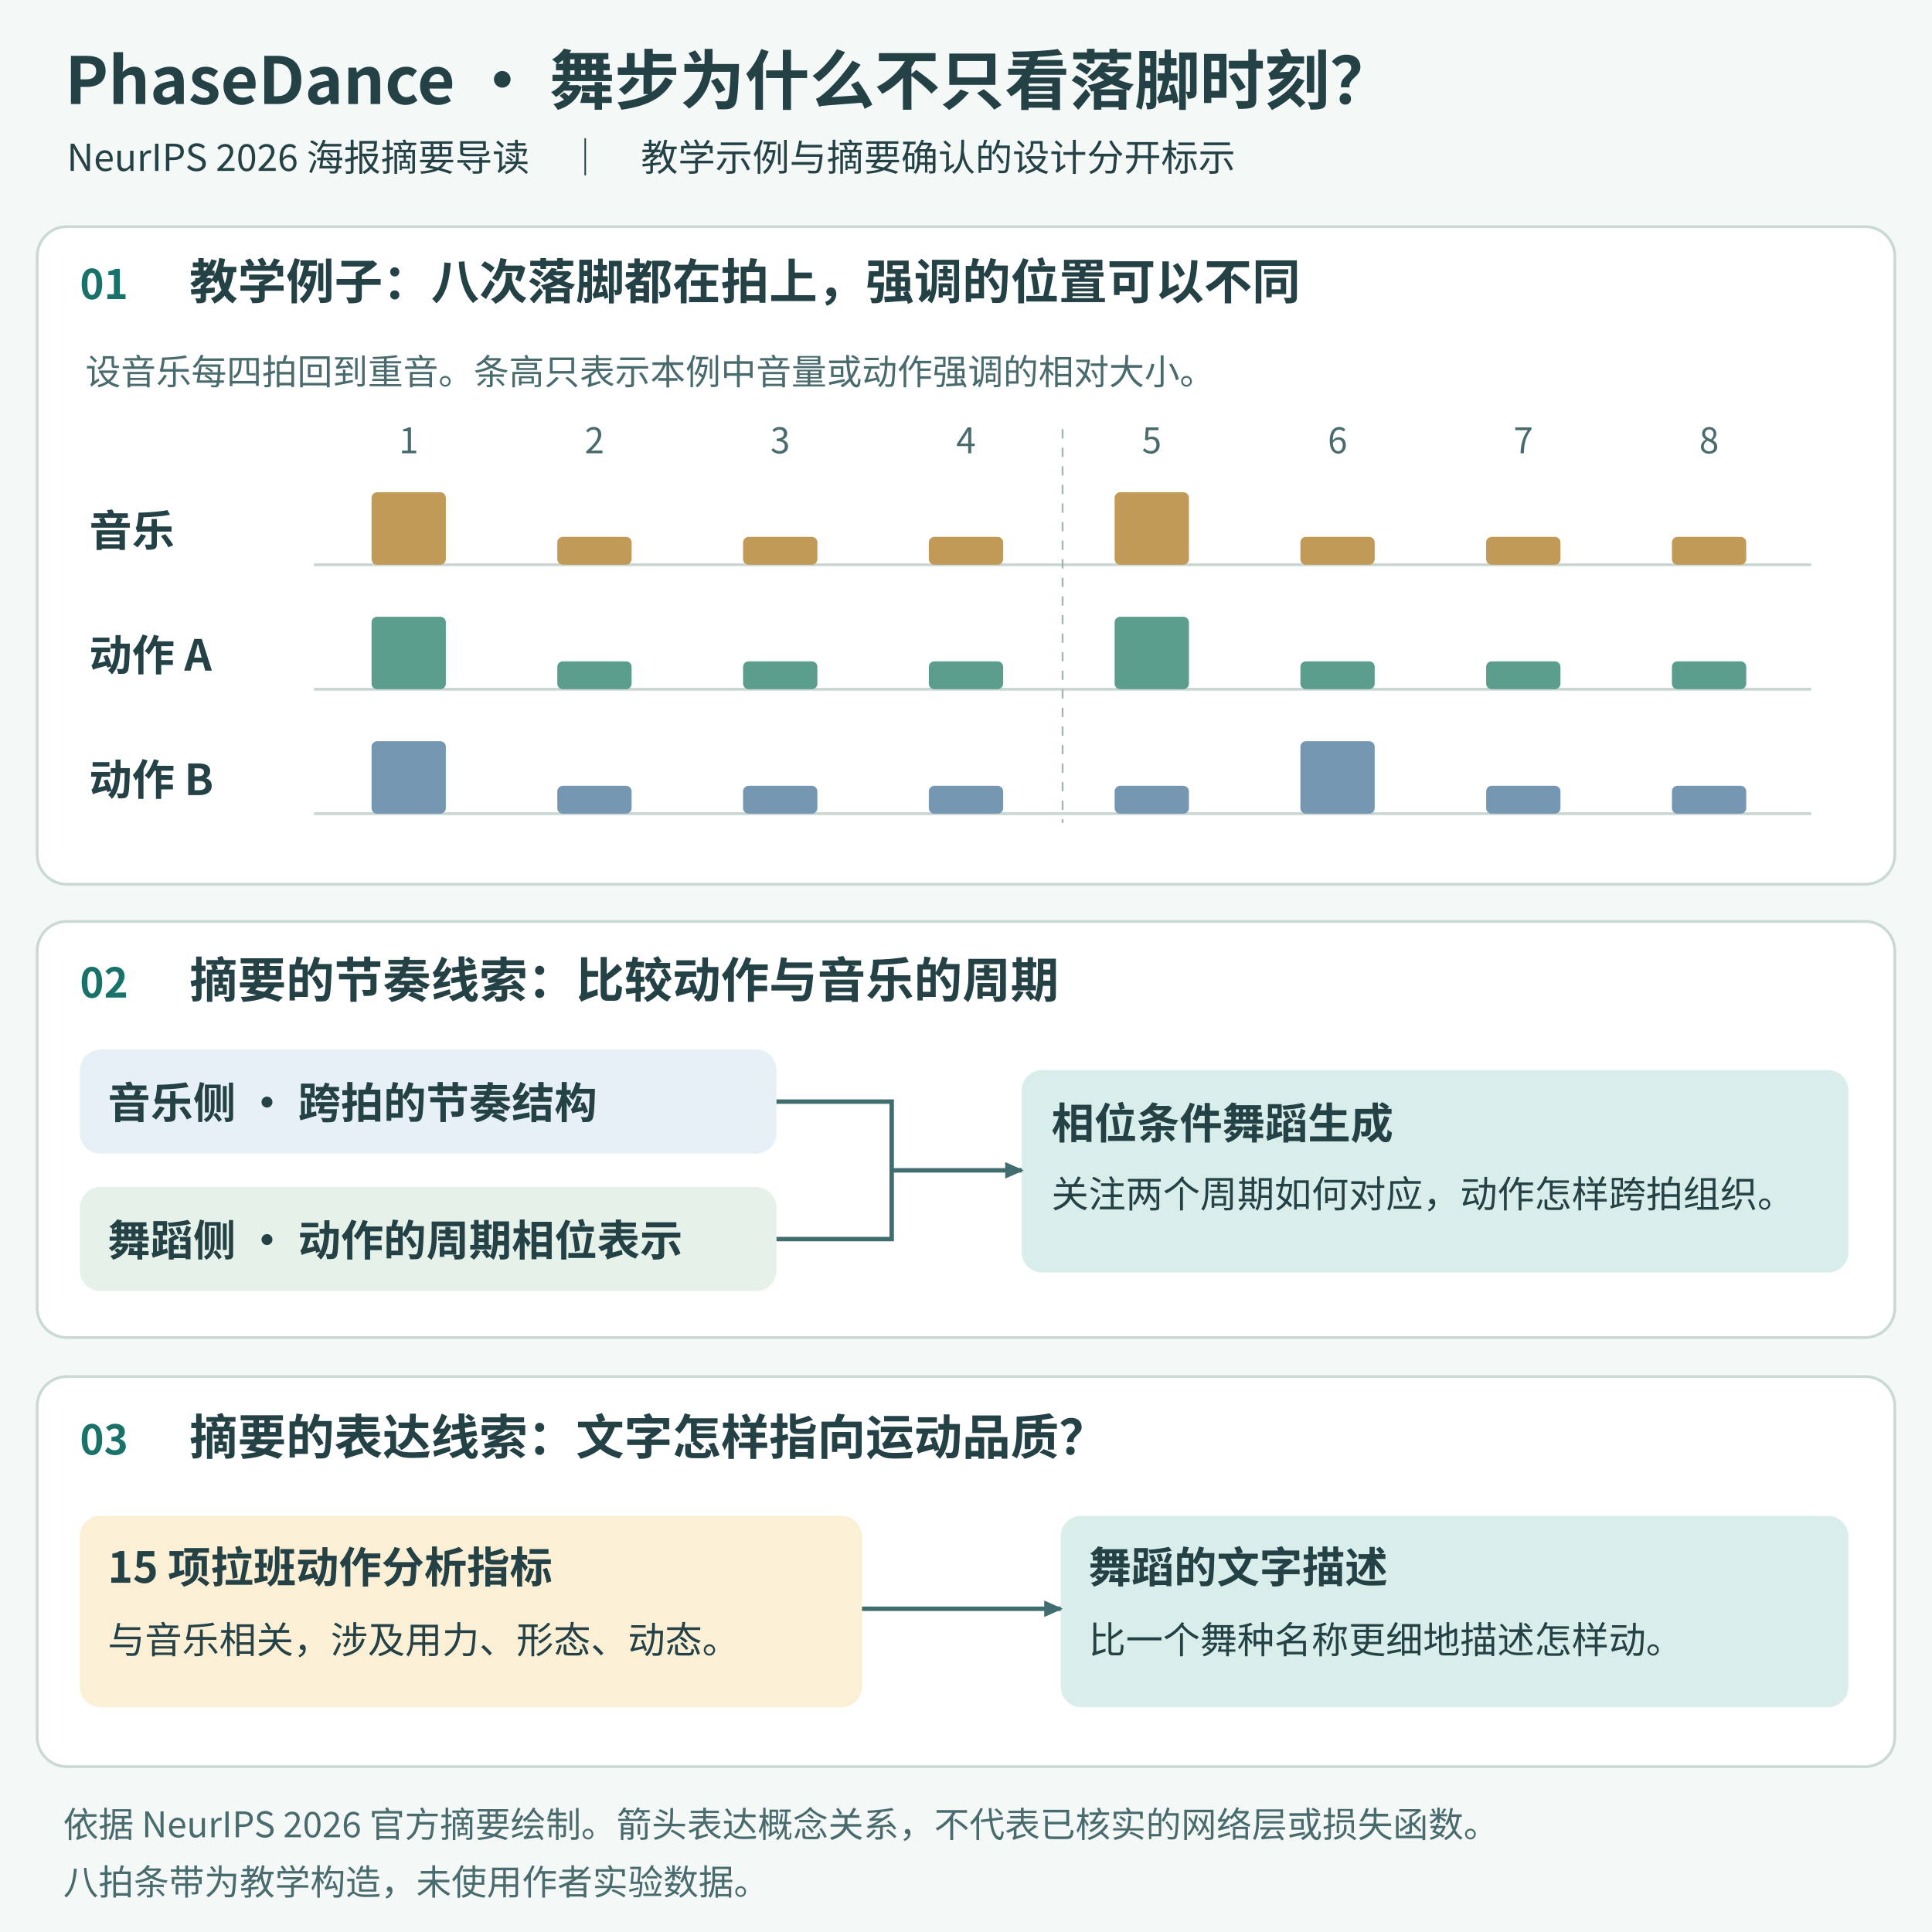
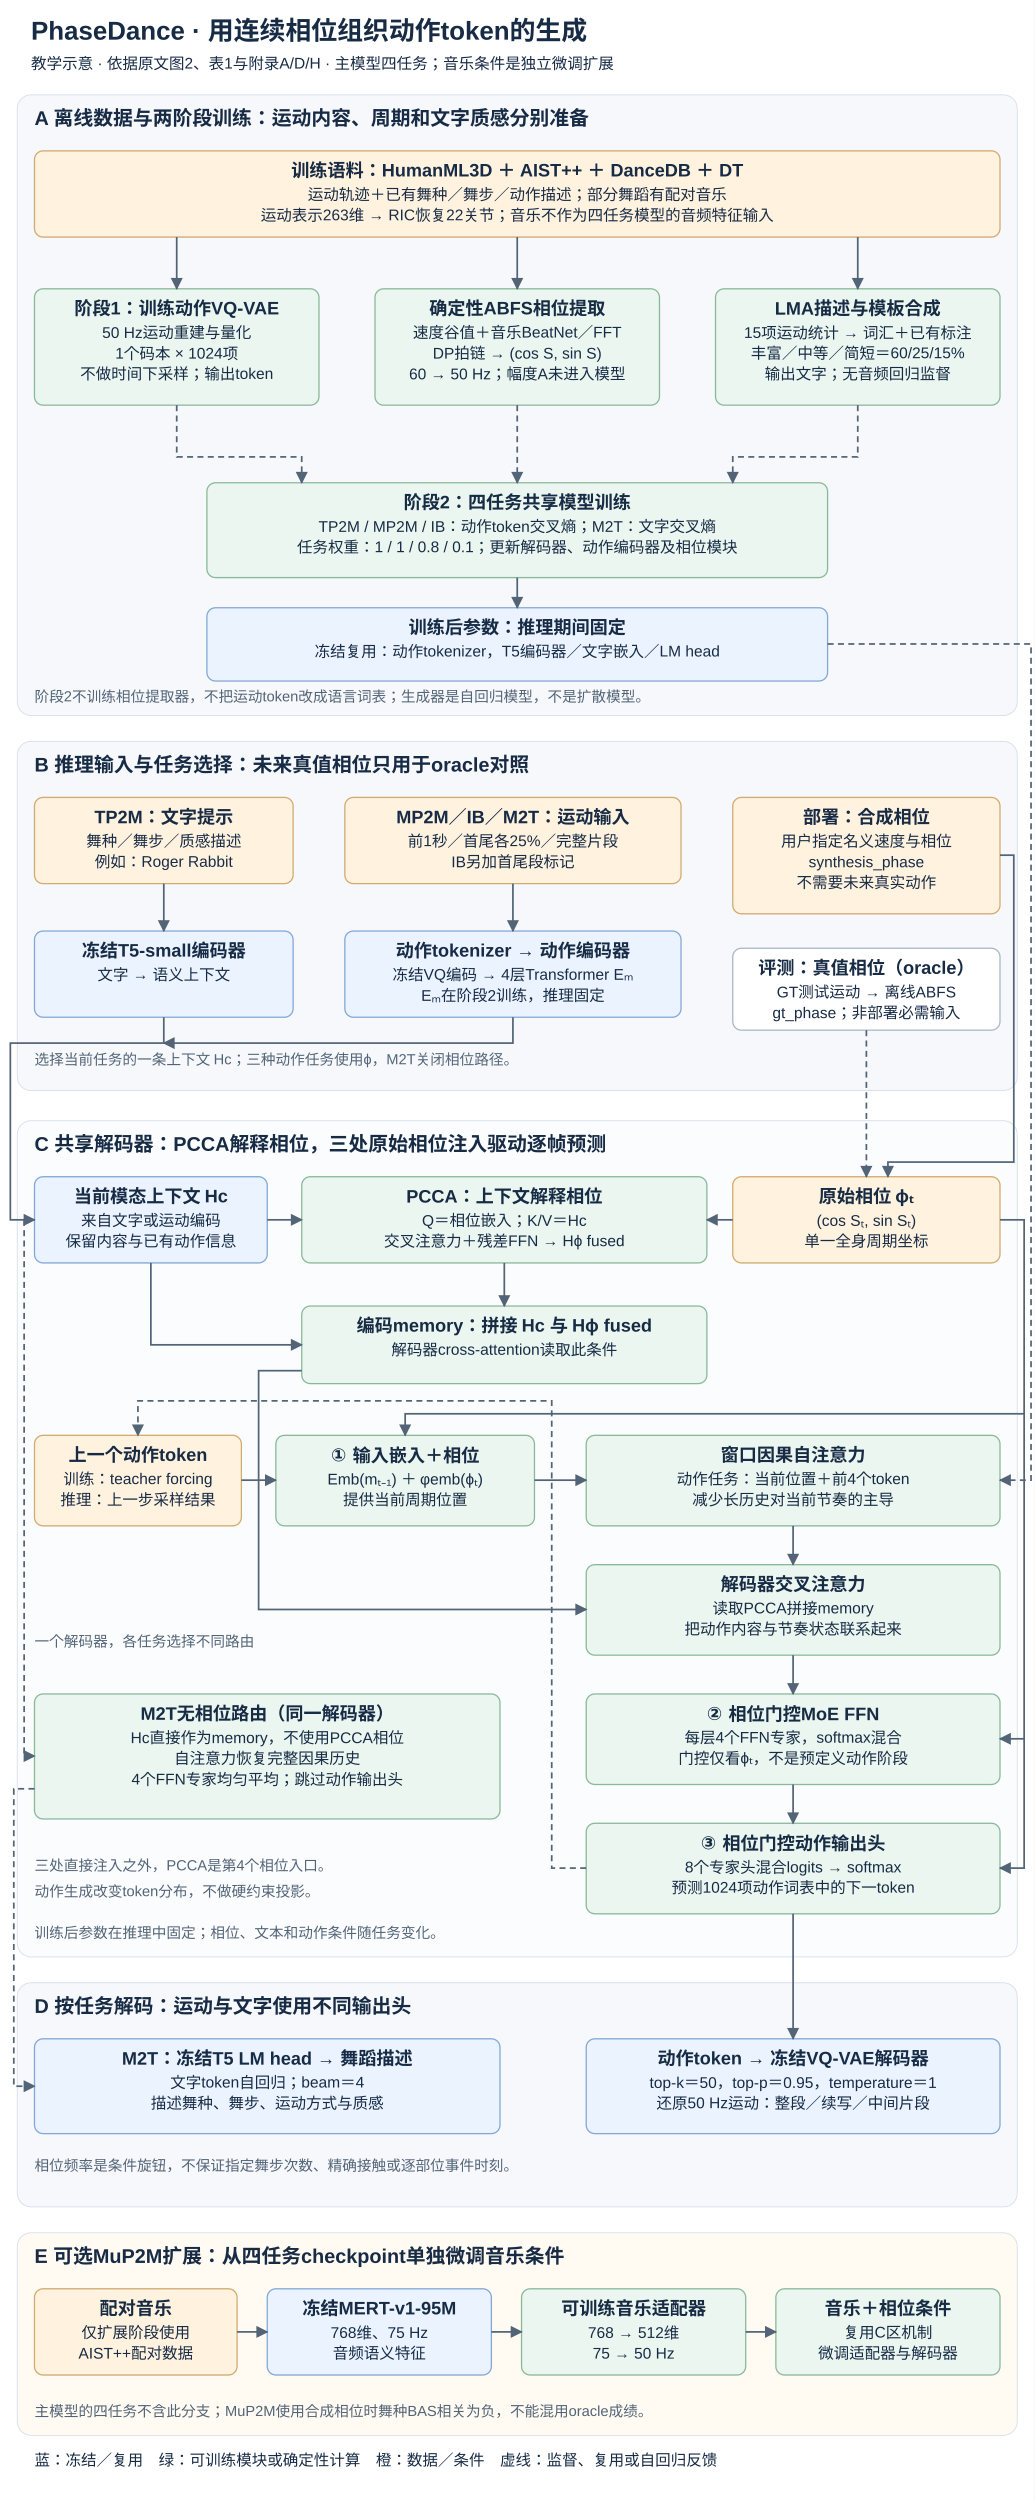
- <svg xmlns="http://www.w3.org/2000/svg" width="1040" height="1040" viewBox="0 0 1040 1040" role="img" aria-labelledby="title desc">
+ <svg xmlns="http://www.w3.org/2000/svg" width="1200" height="2900" viewBox="0 0 1200 2900" role="img" aria-label="PhaseDance完整训练与推理架构：动作token、离线相位与拉班描述，四任务路由，PCCA及三处相位注入，动作与文字输出">
  <defs>
-     <marker id="arr" viewBox="0 0 9 8" refX="8" refY="4" markerWidth="10" markerHeight="10" markerUnits="userSpaceOnUse" orient="auto">
-       <path d="M0 0 L9 4 L0 8Z" fill="#416c70" />
+     <marker id="arrow" viewBox="0 0 10 10" refX="9" refY="5" markerWidth="7" markerHeight="7" orient="auto-start-reverse">
+       <path d="M 0 0 L 10 5 L 0 10 z" fill="#536477" />
    </marker>
  </defs>
-   <style>text{font-family:"Microsoft YaHei","Noto Sans CJK SC",sans-serif;fill:#244146}.title{font-size:35px;font-weight:700}.head{font-size:26px;font-weight:700}.num{font-size:22px;fill:#197269;font-weight:700}.b{font-size:23px;font-weight:700}.t{font-size:20px}.fine{font-size:19px;fill:#496b6d}.sect{fill:#fff;stroke:#cad9d3;stroke-width:1.5}.arrow{fill:none;stroke:#416c70;stroke-width:2.4;marker-end:url(#arr)}</style>
-   <rect width="1040" height="1040" fill="#f4f8f6" />
-   <text x="35" y="56" class="title">PhaseDance · 舞步为什么不只看落脚时刻？</text>
-   <text x="36" y="92" class="t">NeurIPS 2026 海报摘要导读　｜　教学示例与摘要确认的设计分开标示</text>
-   <rect x="20" y="122" width="1000" height="354" rx="16" class="sect" />
-   <text x="43" y="161" class="num">01</text>
-   <text x="102" y="161" class="head">教学例子：八次落脚都在拍上，强调的位置可以不同</text>
-   <text x="46" y="207" class="fine">设音乐每四拍回到重音。条高只表示本例中音量或动作强调的相对大小。</text>
-   <text x="48" y="294" class="b">音乐</text>
-   <text x="48" y="361" class="b">动作 A</text>
-   <text x="48" y="428" class="b">动作 B</text>
-   <path d="M169 304 H975 M169 371 H975 M169 438 H975" stroke="#c9d6d2" fill="none" stroke-width="1.5" />
-   <path d="M572 231 V443" stroke="#a3b6b1" stroke-dasharray="5 5" fill="none" />
-   <text x="220" y="244" class="fine" text-anchor="middle">1</text>
-   <rect x="200" y="265" width="40" height="39" rx="3" fill="#c29a58" />
-   <rect x="200" y="332" width="40" height="39" rx="3" fill="#5c9e8e" />
-   <rect x="200" y="399" width="40" height="39" rx="3" fill="#7697b2" />
-   <text x="320" y="244" class="fine" text-anchor="middle">2</text>
-   <rect x="300" y="289" width="40" height="15" rx="3" fill="#c29a58" />
-   <rect x="300" y="356" width="40" height="15" rx="3" fill="#5c9e8e" />
-   <rect x="300" y="423" width="40" height="15" rx="3" fill="#7697b2" />
-   <text x="420" y="244" class="fine" text-anchor="middle">3</text>
-   <rect x="400" y="289" width="40" height="15" rx="3" fill="#c29a58" />
-   <rect x="400" y="356" width="40" height="15" rx="3" fill="#5c9e8e" />
-   <rect x="400" y="423" width="40" height="15" rx="3" fill="#7697b2" />
-   <text x="520" y="244" class="fine" text-anchor="middle">4</text>
-   <rect x="500" y="289" width="40" height="15" rx="3" fill="#c29a58" />
-   <rect x="500" y="356" width="40" height="15" rx="3" fill="#5c9e8e" />
-   <rect x="500" y="423" width="40" height="15" rx="3" fill="#7697b2" />
-   <text x="620" y="244" class="fine" text-anchor="middle">5</text>
-   <rect x="600" y="265" width="40" height="39" rx="3" fill="#c29a58" />
-   <rect x="600" y="332" width="40" height="39" rx="3" fill="#5c9e8e" />
-   <rect x="600" y="423" width="40" height="15" rx="3" fill="#7697b2" />
-   <text x="720" y="244" class="fine" text-anchor="middle">6</text>
-   <rect x="700" y="289" width="40" height="15" rx="3" fill="#c29a58" />
-   <rect x="700" y="356" width="40" height="15" rx="3" fill="#5c9e8e" />
-   <rect x="700" y="399" width="40" height="39" rx="3" fill="#7697b2" />
-   <text x="820" y="244" class="fine" text-anchor="middle">7</text>
-   <rect x="800" y="289" width="40" height="15" rx="3" fill="#c29a58" />
-   <rect x="800" y="356" width="40" height="15" rx="3" fill="#5c9e8e" />
-   <rect x="800" y="423" width="40" height="15" rx="3" fill="#7697b2" />
-   <text x="920" y="244" class="fine" text-anchor="middle">8</text>
-   <rect x="900" y="289" width="40" height="15" rx="3" fill="#c29a58" />
-   <rect x="900" y="356" width="40" height="15" rx="3" fill="#5c9e8e" />
-   <rect x="900" y="423" width="40" height="15" rx="3" fill="#7697b2" />
-   <rect x="20" y="496" width="1000" height="224" rx="16" class="sect" />
-   <text x="43" y="537" class="num">02</text>
-   <text x="102" y="537" class="head">摘要的节奏线索：比较动作与音乐的周期</text>
-   <rect x="43" y="565" width="375" height="56" rx="11" fill="#e6f0f6" />
-   <text x="58" y="602" class="b">音乐侧 · 跨拍的节奏结构</text>
-   <rect x="43" y="639" width="375" height="56" rx="11" fill="#e5f1e9" />
-   <text x="58" y="676" class="b">舞蹈侧 · 动作的周期相位表示</text>
-   <rect x="550" y="576" width="445" height="109" rx="11" fill="#d9eeea" />
-   <text x="566" y="613" class="b">相位条件舞蹈生成</text>
-   <text x="566" y="650" class="t">关注两个周期如何对应，动作怎样跨拍组织。</text>
-   <path d="M418 593 H480 V630 H550" class="arrow" />
-   <path d="M418 667 H480 V630" fill="none" stroke="#416c70" stroke-width="2.4" />
-   <rect x="20" y="741" width="1000" height="210" rx="16" class="sect" />
-   <text x="43" y="783" class="num">03</text>
-   <text x="102" y="783" class="head">摘要的表达线索：文字怎样指向运动品质？</text>
-   <rect x="43" y="816" width="421" height="103" rx="11" fill="#fbefd6" />
-   <text x="58" y="852" class="b">15 项拉班动作分析指标</text>
-   <text x="58" y="890" class="t">与音乐相关，涉及用力、形态、动态。</text>
-   <rect x="571" y="816" width="424" height="103" rx="11" fill="#d9eeea" />
-   <text x="586" y="852" class="b">舞蹈的文字描述</text>
-   <text x="586" y="890" class="t">比一个舞种名称更细地描述怎样动。</text>
-   <path d="M464 866 H571" class="arrow" />
-   <text x="34" y="989" class="fine">依据 NeurIPS 2026 官方摘要绘制。箭头表达概念关系，不代表已核实的网络层或损失函数。</text>
-   <text x="34" y="1020" class="fine">八拍条带为教学构造，未使用作者实验数据。</text>
+   <style>text{font-family:Arial,"Microsoft YaHei",sans-serif;fill:#172b45}.title{font-size:30px;font-weight:700}.section{font-size:23px;font-weight:700}.node{font-size:21px;font-weight:700}.body{font-size:18px}.label{font-size:17px;fill:#536477}</style>
+   <rect width="1200" height="2900" fill="#fff" />
+   <text x="36" y="46" class="title" text-anchor="start">PhaseDance · 用连续相位组织动作token的生成</text>
+   <text x="36" y="80" class="body" text-anchor="start">教学示意 · 依据原文图2、表1与附录A/D/H · 主模型四任务；音乐条件是独立微调扩展</text>
+   <rect x="20" y="110" width="1160" height="720" rx="16" fill="#f6f8fb" stroke="#d5deea" />
+   <text x="40" y="145" class="section" text-anchor="start">A  离线数据与两阶段训练：运动内容、周期和文字质感分别准备</text>
+   <rect x="40" y="175" width="1120" height="100" rx="10" fill="#fff2df" stroke="#d1ab70" stroke-width="1.5" />
+   <text x="600.0" y="205" class="node" text-anchor="middle">训练语料：HumanML3D ＋ AIST++ ＋ DanceDB ＋ DT</text>
+   <text x="600.0" y="232" class="body" text-anchor="middle">运动轨迹＋已有舞种／舞步／动作描述；部分舞蹈有配对音乐</text>
+   <text x="600.0" y="256" class="body" text-anchor="middle">运动表示263维 → RIC恢复22关节；音乐不作为四任务模型的音频特征输入</text>
+   <rect x="40" y="335" width="330" height="135" rx="10" fill="#eaf6ef" stroke="#8ab99a" stroke-width="1.5" />
+   <text x="205.0" y="365" class="node" text-anchor="middle">阶段1：训练动作VQ-VAE</text>
+   <text x="205.0" y="392" class="body" text-anchor="middle">50 Hz运动重建与量化</text>
+   <text x="205.0" y="416" class="body" text-anchor="middle">1个码本 × 1024项</text>
+   <text x="205.0" y="440" class="body" text-anchor="middle">不做时间下采样；输出token</text>
+   <rect x="435" y="335" width="330" height="135" rx="10" fill="#eaf6ef" stroke="#8ab99a" stroke-width="1.5" />
+   <text x="600.0" y="365" class="node" text-anchor="middle">确定性ABFS相位提取</text>
+   <text x="600.0" y="392" class="body" text-anchor="middle">速度谷值＋音乐BeatNet／FFT</text>
+   <text x="600.0" y="416" class="body" text-anchor="middle">DP拍链 → (cos S, sin S)</text>
+   <text x="600.0" y="440" class="body" text-anchor="middle">60 → 50 Hz；幅度A未进入模型</text>
+   <rect x="830" y="335" width="330" height="135" rx="10" fill="#eaf6ef" stroke="#8ab99a" stroke-width="1.5" />
+   <text x="995.0" y="365" class="node" text-anchor="middle">LMA描述与模板合成</text>
+   <text x="995.0" y="392" class="body" text-anchor="middle">15项运动统计 → 词汇＋已有标注</text>
+   <text x="995.0" y="416" class="body" text-anchor="middle">丰富／中等／简短＝60/25/15%</text>
+   <text x="995.0" y="440" class="body" text-anchor="middle">输出文字；无音频回归监督</text>
+   <path d="M 205 275 L 205 335" fill="none" stroke="#536477" stroke-width="2" marker-end="url(#arrow)" />
+   <path d="M 600 275 L 600 335" fill="none" stroke="#536477" stroke-width="2" marker-end="url(#arrow)" />
+   <path d="M 995 275 L 995 335" fill="none" stroke="#536477" stroke-width="2" marker-end="url(#arrow)" />
+   <rect x="240" y="560" width="720" height="110" rx="10" fill="#eaf6ef" stroke="#8ab99a" stroke-width="1.5" />
+   <text x="600.0" y="590" class="node" text-anchor="middle">阶段2：四任务共享模型训练</text>
+   <text x="600.0" y="617" class="body" text-anchor="middle">TP2M / MP2M / IB：动作token交叉熵；M2T：文字交叉熵</text>
+   <text x="600.0" y="641" class="body" text-anchor="middle">任务权重：1 / 1 / 0.8 / 0.1；更新解码器、动作编码器及相位模块</text>
+   <path d="M 205 470 L 205 530 L 350 530 L 350 560" fill="none" stroke="#536477" stroke-width="2" marker-end="url(#arrow)" stroke-dasharray="7 5" />
+   <path d="M 600 470 L 600 560" fill="none" stroke="#536477" stroke-width="2" marker-end="url(#arrow)" stroke-dasharray="7 5" />
+   <path d="M 995 470 L 995 530 L 850 530 L 850 560" fill="none" stroke="#536477" stroke-width="2" marker-end="url(#arrow)" stroke-dasharray="7 5" />
+   <rect x="240" y="705" width="720" height="85" rx="10" fill="#eaf3ff" stroke="#82a8d6" stroke-width="1.5" />
+   <text x="600.0" y="735" class="node" text-anchor="middle">训练后参数：推理期间固定</text>
+   <text x="600.0" y="762" class="body" text-anchor="middle">冻结复用：动作tokenizer，T5编码器／文字嵌入／LM head</text>
+   <path d="M 600 670 L 600 705" fill="none" stroke="#536477" stroke-width="2" marker-end="url(#arrow)" />
+   <text x="40" y="814" class="label" text-anchor="start">阶段2不训练相位提取器，不把运动token改成语言词表；生成器是自回归模型，不是扩散模型。</text>
+   <rect x="20" y="860" width="1160" height="405" rx="16" fill="#f6f8fb" stroke="#d5deea" />
+   <text x="40" y="895" class="section" text-anchor="start">B  推理输入与任务选择：未来真值相位只用于oracle对照</text>
+   <rect x="40" y="925" width="300" height="100" rx="10" fill="#fff2df" stroke="#d1ab70" stroke-width="1.5" />
+   <text x="190.0" y="955" class="node" text-anchor="middle">TP2M：文字提示</text>
+   <text x="190.0" y="982" class="body" text-anchor="middle">舞种／舞步／质感描述</text>
+   <text x="190.0" y="1006" class="body" text-anchor="middle">例如：Roger Rabbit</text>
+   <rect x="400" y="925" width="390" height="100" rx="10" fill="#fff2df" stroke="#d1ab70" stroke-width="1.5" />
+   <text x="595.0" y="955" class="node" text-anchor="middle">MP2M／IB／M2T：运动输入</text>
+   <text x="595.0" y="982" class="body" text-anchor="middle">前1秒／首尾各25%／完整片段</text>
+   <text x="595.0" y="1006" class="body" text-anchor="middle">IB另加首尾段标记</text>
+   <rect x="850" y="925" width="310" height="135" rx="10" fill="#fff2df" stroke="#d1ab70" stroke-width="1.5" />
+   <text x="1005.0" y="955" class="node" text-anchor="middle">部署：合成相位</text>
+   <text x="1005.0" y="982" class="body" text-anchor="middle">用户指定名义速度与相位</text>
+   <text x="1005.0" y="1006" class="body" text-anchor="middle">synthesis_phase</text>
+   <text x="1005.0" y="1030" class="body" text-anchor="middle">不需要未来真实动作</text>
+   <rect x="40" y="1080" width="300" height="100" rx="10" fill="#eaf3ff" stroke="#82a8d6" stroke-width="1.5" />
+   <text x="190.0" y="1110" class="node" text-anchor="middle">冻结T5-small编码器</text>
+   <text x="190.0" y="1137" class="body" text-anchor="middle">文字 → 语义上下文</text>
+   <rect x="400" y="1080" width="390" height="100" rx="10" fill="#eaf3ff" stroke="#82a8d6" stroke-width="1.5" />
+   <text x="595.0" y="1110" class="node" text-anchor="middle">动作tokenizer → 动作编码器</text>
+   <text x="595.0" y="1137" class="body" text-anchor="middle">冻结VQ编码 → 4层Transformer Eₘ</text>
+   <text x="595.0" y="1161" class="body" text-anchor="middle">Eₘ在阶段2训练，推理固定</text>
+   <rect x="850" y="1100" width="310" height="95" rx="10" fill="#fff" stroke="#a9b8ca" stroke-width="1.5" />
+   <text x="1005.0" y="1130" class="node" text-anchor="middle">评测：真值相位（oracle）</text>
+   <text x="1005.0" y="1157" class="body" text-anchor="middle">GT测试运动 → 离线ABFS</text>
+   <text x="1005.0" y="1181" class="body" text-anchor="middle">gt_phase；非部署必需输入</text>
+   <path d="M 190 1025 L 190 1080" fill="none" stroke="#536477" stroke-width="2" marker-end="url(#arrow)" />
+   <path d="M 595 1025 L 595 1080" fill="none" stroke="#536477" stroke-width="2" marker-end="url(#arrow)" />
+   <text x="40" y="1235" class="label" text-anchor="start">选择当前任务的一条上下文 Hc；三种动作任务使用ϕ，M2T关闭相位路径。</text>
+   <rect x="20" y="1300" width="1160" height="970" rx="16" fill="#fbfcfe" stroke="#d5deea" />
+   <text x="40" y="1335" class="section" text-anchor="start">C  共享解码器：PCCA解释相位，三处原始相位注入驱动逐帧预测</text>
+   <rect x="40" y="1365" width="270" height="100" rx="10" fill="#eaf3ff" stroke="#82a8d6" stroke-width="1.5" />
+   <text x="175.0" y="1395" class="node" text-anchor="middle">当前模态上下文 Hc</text>
+   <text x="175.0" y="1422" class="body" text-anchor="middle">来自文字或运动编码</text>
+   <text x="175.0" y="1446" class="body" text-anchor="middle">保留内容与已有动作信息</text>
+   <rect x="350" y="1365" width="470" height="100" rx="10" fill="#eaf6ef" stroke="#8ab99a" stroke-width="1.5" />
+   <text x="585.0" y="1395" class="node" text-anchor="middle">PCCA：上下文解释相位</text>
+   <text x="585.0" y="1422" class="body" text-anchor="middle">Q＝相位嵌入；K/V＝Hc</text>
+   <text x="585.0" y="1446" class="body" text-anchor="middle">交叉注意力＋残差FFN → Hϕ fused</text>
+   <rect x="850" y="1365" width="310" height="100" rx="10" fill="#fff2df" stroke="#d1ab70" stroke-width="1.5" />
+   <text x="1005.0" y="1395" class="node" text-anchor="middle">原始相位 ϕₜ</text>
+   <text x="1005.0" y="1422" class="body" text-anchor="middle">(cos Sₜ, sin Sₜ)</text>
+   <text x="1005.0" y="1446" class="body" text-anchor="middle">单一全身周期坐标</text>
+   <path d="M 310 1415 L 350 1415" fill="none" stroke="#536477" stroke-width="2" marker-end="url(#arrow)" />
+   <path d="M 850 1415 L 820 1415" fill="none" stroke="#536477" stroke-width="2" marker-end="url(#arrow)" />
+   <rect x="350" y="1515" width="470" height="90" rx="10" fill="#eaf6ef" stroke="#8ab99a" stroke-width="1.5" />
+   <text x="585.0" y="1545" class="node" text-anchor="middle">编码memory：拼接 Hc 与 Hϕ fused</text>
+   <text x="585.0" y="1572" class="body" text-anchor="middle">解码器cross-attention读取此条件</text>
+   <path d="M 585 1465 L 585 1515" fill="none" stroke="#536477" stroke-width="2" marker-end="url(#arrow)" />
+   <path d="M 175 1465 L 175 1560 L 350 1560" fill="none" stroke="#536477" stroke-width="2" marker-end="url(#arrow)" />
+   <path d="M 190 1180 L 190 1210 L 12 1210 L 12 1415 L 40 1415" fill="none" stroke="#536477" stroke-width="2" marker-end="url(#arrow)" />
+   <path d="M 595 1180 L 595 1210 L 190 1210" fill="none" stroke="#536477" stroke-width="2" marker-end="url(#arrow)" />
+   <path d="M 1160 992 L 1176 992 L 1176 1348 L 1030 1348 L 1030 1365" fill="none" stroke="#536477" stroke-width="2" marker-end="url(#arrow)" />
+   <path d="M 1005 1195 L 1005 1365" fill="none" stroke="#536477" stroke-width="2" marker-end="url(#arrow)" stroke-dasharray="7 5" />
+   <rect x="40" y="1665" width="240" height="105" rx="10" fill="#fff2df" stroke="#d1ab70" stroke-width="1.5" />
+   <text x="160.0" y="1695" class="node" text-anchor="middle">上一个动作token</text>
+   <text x="160.0" y="1722" class="body" text-anchor="middle">训练：teacher forcing</text>
+   <text x="160.0" y="1746" class="body" text-anchor="middle">推理：上一步采样结果</text>
+   <rect x="320" y="1665" width="300" height="105" rx="10" fill="#eaf6ef" stroke="#8ab99a" stroke-width="1.5" />
+   <text x="470.0" y="1695" class="node" text-anchor="middle">① 输入嵌入＋相位</text>
+   <text x="470.0" y="1722" class="body" text-anchor="middle">Emb(mₜ₋₁) ＋ φemb(ϕₜ)</text>
+   <text x="470.0" y="1746" class="body" text-anchor="middle">提供当前周期位置</text>
+   <rect x="680" y="1665" width="480" height="105" rx="10" fill="#eaf6ef" stroke="#8ab99a" stroke-width="1.5" />
+   <text x="920.0" y="1695" class="node" text-anchor="middle">窗口因果自注意力</text>
+   <text x="920.0" y="1722" class="body" text-anchor="middle">动作任务：当前位置＋前4个token</text>
+   <text x="920.0" y="1746" class="body" text-anchor="middle">减少长历史对当前节奏的主导</text>
+   <rect x="680" y="1815" width="480" height="105" rx="10" fill="#eaf6ef" stroke="#8ab99a" stroke-width="1.5" />
+   <text x="920.0" y="1845" class="node" text-anchor="middle">解码器交叉注意力</text>
+   <text x="920.0" y="1872" class="body" text-anchor="middle">读取PCCA拼接memory</text>
+   <text x="920.0" y="1896" class="body" text-anchor="middle">把动作内容与节奏状态联系起来</text>
+   <rect x="680" y="1965" width="480" height="105" rx="10" fill="#eaf6ef" stroke="#8ab99a" stroke-width="1.5" />
+   <text x="920.0" y="1995" class="node" text-anchor="middle">② 相位门控MoE FFN</text>
+   <text x="920.0" y="2022" class="body" text-anchor="middle">每层4个FFN专家，softmax混合</text>
+   <text x="920.0" y="2046" class="body" text-anchor="middle">门控仅看ϕₜ，不是预定义动作阶段</text>
+   <rect x="680" y="2115" width="480" height="105" rx="10" fill="#eaf6ef" stroke="#8ab99a" stroke-width="1.5" />
+   <text x="920.0" y="2145" class="node" text-anchor="middle">③ 相位门控动作输出头</text>
+   <text x="920.0" y="2172" class="body" text-anchor="middle">8个专家头混合logits → softmax</text>
+   <text x="920.0" y="2196" class="body" text-anchor="middle">预测1024项动作词表中的下一token</text>
+   <path d="M 280 1717 L 320 1717" fill="none" stroke="#536477" stroke-width="2" marker-end="url(#arrow)" />
+   <path d="M 620 1717 L 680 1717" fill="none" stroke="#536477" stroke-width="2" marker-end="url(#arrow)" />
+   <path d="M 920 1770 L 920 1815" fill="none" stroke="#536477" stroke-width="2" marker-end="url(#arrow)" />
+   <path d="M 920 1920 L 920 1965" fill="none" stroke="#536477" stroke-width="2" marker-end="url(#arrow)" />
+   <path d="M 920 2070 L 920 2115" fill="none" stroke="#536477" stroke-width="2" marker-end="url(#arrow)" />
+   <path d="M 350 1590 L 300 1590 L 300 1867 L 680 1867" fill="none" stroke="#536477" stroke-width="2" marker-end="url(#arrow)" />
+   <path d="M 1160 1415 L 1188 1415 L 1188 1640 L 470 1640 L 470 1665" fill="none" stroke="#536477" stroke-width="2" marker-end="url(#arrow)" />
+   <path d="M 1188 1640 L 1188 2017 L 1160 2017" fill="none" stroke="#536477" stroke-width="2" marker-end="url(#arrow)" />
+   <path d="M 1188 2017 L 1188 2167 L 1160 2167" fill="none" stroke="#536477" stroke-width="2" marker-end="url(#arrow)" />
+   <path d="M 680 2167 L 640 2167 L 640 1625 L 160 1625 L 160 1665" fill="none" stroke="#536477" stroke-width="2" marker-end="url(#arrow)" stroke-dasharray="7 5" />
+   <text x="40" y="1910" class="label" text-anchor="start">一个解码器，各任务选择不同路由</text>
+   <rect x="40" y="1965" width="540" height="145" rx="10" fill="#eaf6ef" stroke="#8ab99a" stroke-width="1.5" />
+   <text x="310.0" y="1995" class="node" text-anchor="middle">M2T无相位路由（同一解码器）</text>
+   <text x="310.0" y="2022" class="body" text-anchor="middle">Hc直接作为memory，不使用PCCA相位</text>
+   <text x="310.0" y="2046" class="body" text-anchor="middle">自注意力恢复完整因果历史</text>
+   <text x="310.0" y="2070" class="body" text-anchor="middle">4个FFN专家均匀平均；跳过动作输出头</text>
+   <path d="M 40 1415 L 28 1415 L 28 2037 L 40 2037" fill="none" stroke="#536477" stroke-width="2" marker-end="url(#arrow)" stroke-dasharray="7 5" />
+   <text x="40" y="2170" class="label" text-anchor="start">三处直接注入之外，PCCA是第4个相位入口。</text>
+   <text x="40" y="2200" class="label" text-anchor="start">动作生成改变token分布，不做硬约束投影。</text>
+   <text x="40" y="2248" class="label" text-anchor="start">训练后参数在推理中固定；相位、文本和动作条件随任务变化。</text>
+   <path d="M 960 747 L 1196 747 L 1196 1717 L 1160 1717" fill="none" stroke="#536477" stroke-width="2" marker-end="url(#arrow)" stroke-dasharray="7 5" />
+   <rect x="20" y="2300" width="1160" height="260" rx="16" fill="#f6f8fb" stroke="#d5deea" />
+   <text x="40" y="2335" class="section" text-anchor="start">D  按任务解码：运动与文字使用不同输出头</text>
+   <rect x="40" y="2365" width="540" height="110" rx="10" fill="#eaf3ff" stroke="#82a8d6" stroke-width="1.5" />
+   <text x="310.0" y="2395" class="node" text-anchor="middle">M2T：冻结T5 LM head → 舞蹈描述</text>
+   <text x="310.0" y="2422" class="body" text-anchor="middle">文字token自回归；beam＝4</text>
+   <text x="310.0" y="2446" class="body" text-anchor="middle">描述舞种、舞步、运动方式与质感</text>
+   <rect x="680" y="2365" width="480" height="110" rx="10" fill="#eaf3ff" stroke="#82a8d6" stroke-width="1.5" />
+   <text x="920.0" y="2395" class="node" text-anchor="middle">动作token → 冻结VQ-VAE解码器</text>
+   <text x="920.0" y="2422" class="body" text-anchor="middle">top-k＝50，top-p＝0.95，temperature＝1</text>
+   <text x="920.0" y="2446" class="body" text-anchor="middle">还原50 Hz运动：整段／续写／中间片段</text>
+   <path d="M 40 2075 L 16 2075 L 16 2420 L 40 2420" fill="none" stroke="#536477" stroke-width="2" marker-end="url(#arrow)" stroke-dasharray="7 5" />
+   <path d="M 920 2220 L 920 2365" fill="none" stroke="#536477" stroke-width="2" marker-end="url(#arrow)" />
+   <text x="40" y="2518" class="label" text-anchor="start">相位频率是条件旋钮，不保证指定舞步次数、精确接触或逐部位事件时刻。</text>
+   <rect x="20" y="2590" width="1160" height="235" rx="16" fill="#fffaf2" stroke="#d5deea" />
+   <text x="40" y="2625" class="section" text-anchor="start">E  可选MuP2M扩展：从四任务checkpoint单独微调音乐条件</text>
+   <rect x="40" y="2655" width="235" height="100" rx="10" fill="#fff2df" stroke="#d1ab70" stroke-width="1.5" />
+   <text x="157.5" y="2685" class="node" text-anchor="middle">配对音乐</text>
+   <text x="157.5" y="2712" class="body" text-anchor="middle">仅扩展阶段使用</text>
+   <text x="157.5" y="2736" class="body" text-anchor="middle">AIST++配对数据</text>
+   <rect x="310" y="2655" width="260" height="100" rx="10" fill="#eaf3ff" stroke="#82a8d6" stroke-width="1.5" />
+   <text x="440.0" y="2685" class="node" text-anchor="middle">冻结MERT-v1-95M</text>
+   <text x="440.0" y="2712" class="body" text-anchor="middle">768维、75 Hz</text>
+   <text x="440.0" y="2736" class="body" text-anchor="middle">音频语义特征</text>
+   <rect x="605" y="2655" width="260" height="100" rx="10" fill="#eaf6ef" stroke="#8ab99a" stroke-width="1.5" />
+   <text x="735.0" y="2685" class="node" text-anchor="middle">可训练音乐适配器</text>
+   <text x="735.0" y="2712" class="body" text-anchor="middle">768 → 512维</text>
+   <text x="735.0" y="2736" class="body" text-anchor="middle">75 → 50 Hz</text>
+   <rect x="900" y="2655" width="260" height="100" rx="10" fill="#eaf6ef" stroke="#8ab99a" stroke-width="1.5" />
+   <text x="1030.0" y="2685" class="node" text-anchor="middle">音乐＋相位条件</text>
+   <text x="1030.0" y="2712" class="body" text-anchor="middle">复用C区机制</text>
+   <text x="1030.0" y="2736" class="body" text-anchor="middle">微调适配器与解码器</text>
+   <path d="M 275 2705 L 310 2705" fill="none" stroke="#536477" stroke-width="2" marker-end="url(#arrow)" />
+   <path d="M 570 2705 L 605 2705" fill="none" stroke="#536477" stroke-width="2" marker-end="url(#arrow)" />
+   <path d="M 865 2705 L 900 2705" fill="none" stroke="#536477" stroke-width="2" marker-end="url(#arrow)" />
+   <text x="40" y="2803" class="label" text-anchor="start">主模型的四任务不含此分支；MuP2M使用合成相位时舞种BAS相关为负，不能混用oracle成绩。</text>
+   <text x="40" y="2860" class="body" text-anchor="start">蓝：冻结／复用　绿：可训练模块或确定性计算　橙：数据／条件　虚线：监督、复用或自回归反馈</text>
</svg>
